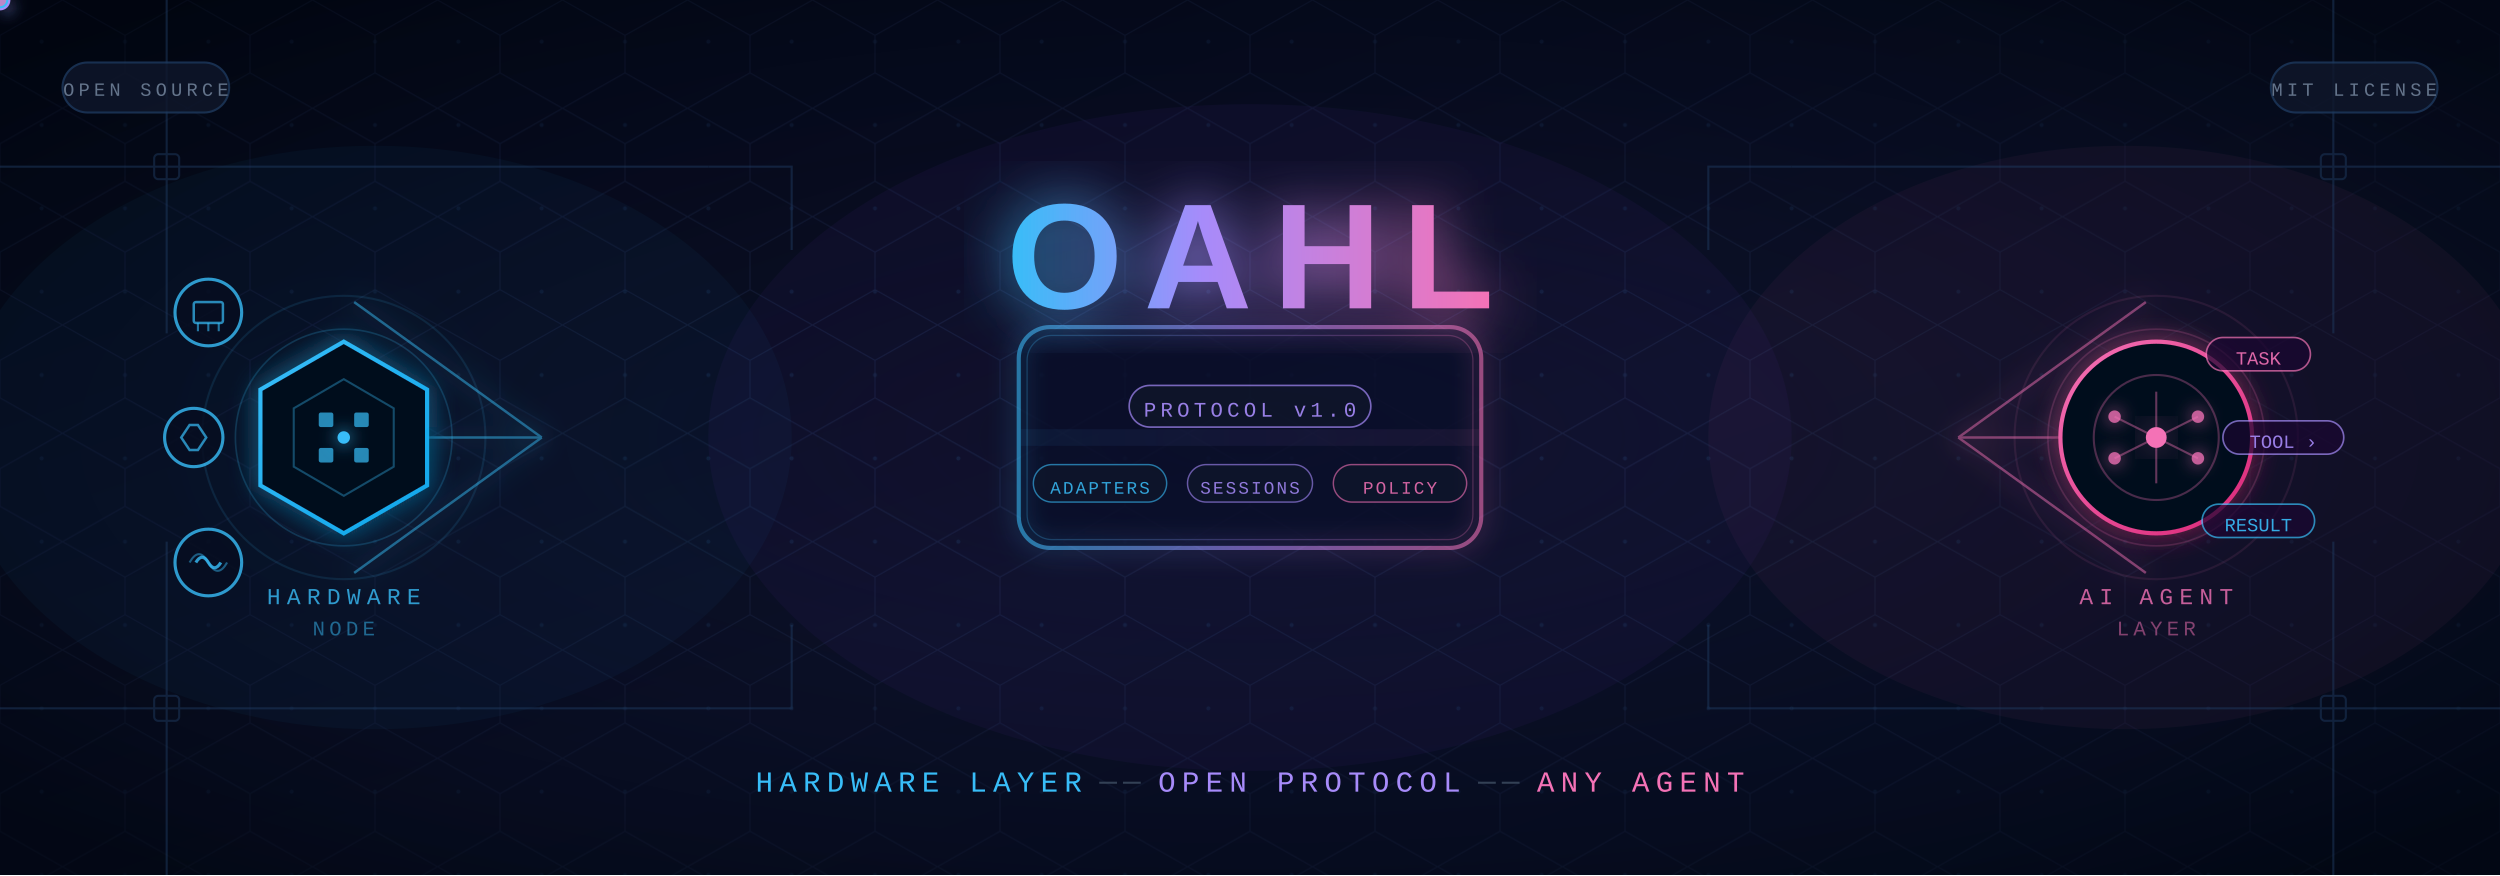
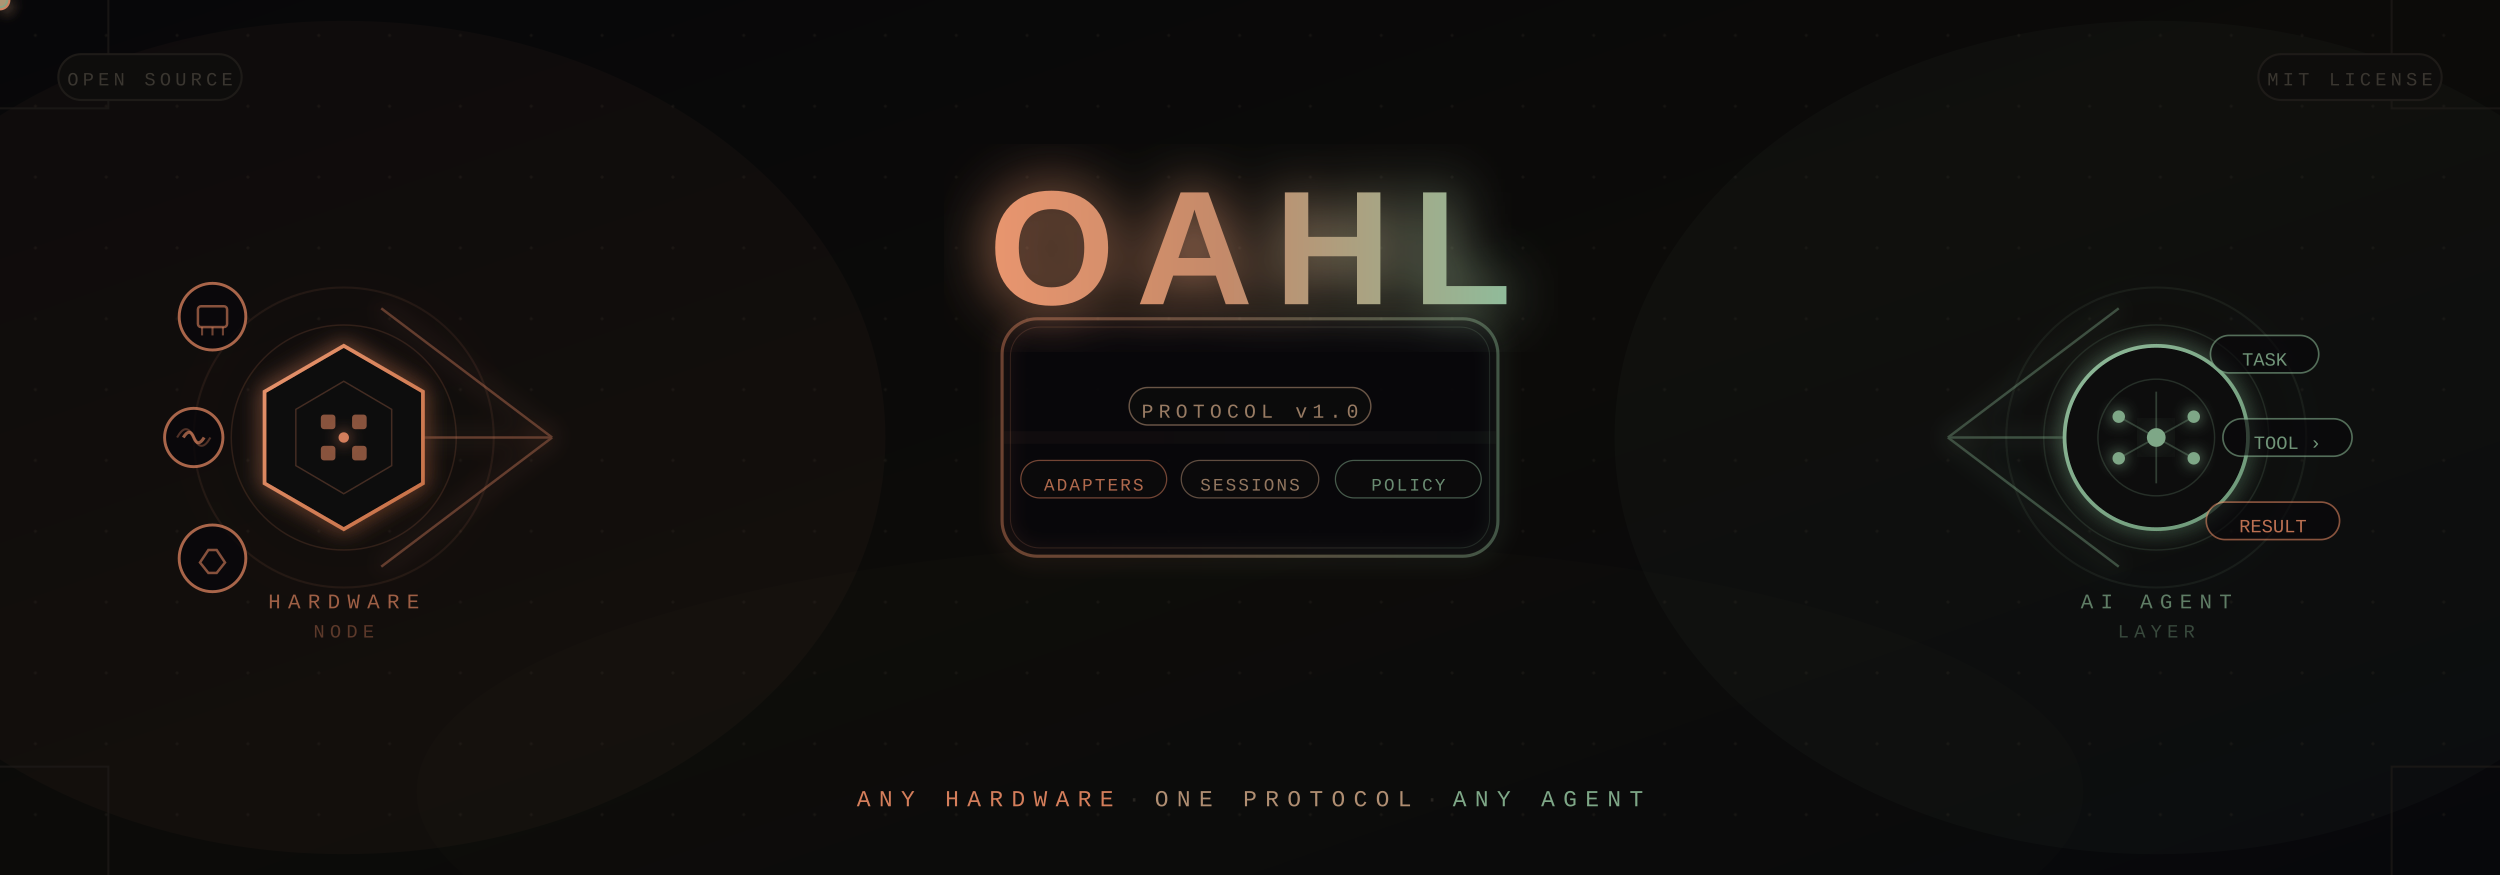
<svg xmlns="http://www.w3.org/2000/svg" viewBox="0 0 1200 420" width="100%" height="100%">
  <defs>
    <linearGradient id="bgGrad" x1="0%" y1="0%" x2="100%" y2="100%">
-       <stop offset="0%" stop-color="#020510" />
-       <stop offset="55%" stop-color="#0b0f23" />
-       <stop offset="100%" stop-color="#060d1f" />
+       <stop offset="0%" stop-color="#070709" />
+       <stop offset="50%" stop-color="#0c0b09" />
+       <stop offset="100%" stop-color="#07080b" />
    </linearGradient>
-     <linearGradient id="cyanGrad" x1="0%" y1="0%" x2="100%" y2="100%">
-       <stop offset="0%" stop-color="#38bdf8" />
-       <stop offset="100%" stop-color="#0ea5e9" />
+     <linearGradient id="hwGrad" x1="0%" y1="0%" x2="100%" y2="100%">
+       <stop offset="0%" stop-color="#e8956e" />
+       <stop offset="100%" stop-color="#c46e45" />
    </linearGradient>
-     <linearGradient id="purpleGrad" x1="0%" y1="0%" x2="100%" y2="100%">
-       <stop offset="0%" stop-color="#a78bfa" />
-       <stop offset="100%" stop-color="#7c3aed" />
-     </linearGradient>
-     <linearGradient id="pinkGrad" x1="0%" y1="0%" x2="100%" y2="100%">
-       <stop offset="0%" stop-color="#f472b6" />
-       <stop offset="100%" stop-color="#db2777" />
+     <linearGradient id="aiGrad" x1="0%" y1="0%" x2="100%" y2="100%">
+       <stop offset="0%" stop-color="#90bb9a" />
+       <stop offset="100%" stop-color="#6a9575" />
    </linearGradient>
    <linearGradient id="bridgeGrad" x1="0%" y1="0%" x2="100%" y2="0%">
-       <stop offset="0%" stop-color="#38bdf8" />
-       <stop offset="48%" stop-color="#a78bfa" />
-       <stop offset="100%" stop-color="#f472b6" />
-     </linearGradient>
-     <linearGradient id="bridgeGradV" x1="0%" y1="0%" x2="0%" y2="100%">
-       <stop offset="0%" stop-color="#a78bfa" stop-opacity="0.8" />
-       <stop offset="100%" stop-color="#a78bfa" stop-opacity="0" />
+       <stop offset="0%" stop-color="#d47e5b" />
+       <stop offset="48%" stop-color="#b08e72" />
+       <stop offset="100%" stop-color="#7ea787" />
    </linearGradient>
    <linearGradient id="titleGrad" x1="0%" y1="0%" x2="100%" y2="0%">
-       <stop offset="0%" stop-color="#38bdf8" />
-       <stop offset="40%" stop-color="#a78bfa" />
-       <stop offset="100%" stop-color="#f472b6" />
+       <stop offset="0%" stop-color="#e8956e" />
+       <stop offset="45%" stop-color="#c48a6a" />
+       <stop offset="100%" stop-color="#90bb9a" />
    </linearGradient>
+     <pattern id="dotGrid" width="34" height="34" patternUnits="userSpaceOnUse">
+       <circle cx="17" cy="17" r="0.75" fill="#1e1b18" opacity="0.55" />
+     </pattern>
    <filter id="softGlow" x="-30%" y="-30%" width="160%" height="160%">
-       <feGaussianBlur in="SourceGraphic" stdDeviation="6" result="blur" />
+       <feGaussianBlur in="SourceGraphic" stdDeviation="5" result="blur" />
      <feComposite in="SourceGraphic" in2="blur" operator="over" />
    </filter>
    <filter id="titleGlow" x="-10%" y="-40%" width="120%" height="180%">
      <feGaussianBlur in="SourceGraphic" stdDeviation="14" result="blur" />
      <feComposite in="SourceGraphic" in2="blur" operator="over" />
    </filter>
    <filter id="nodeGlow" x="-50%" y="-50%" width="200%" height="200%">
-       <feGaussianBlur in="SourceGraphic" stdDeviation="10" result="blur" />
+       <feGaussianBlur in="SourceGraphic" stdDeviation="9" result="blur" />
      <feComposite in="SourceGraphic" in2="blur" operator="over" />
    </filter>
    <filter id="dotGlow" x="-200%" y="-200%" width="500%" height="500%">
-       <feGaussianBlur in="SourceGraphic" stdDeviation="4" result="blur" />
+       <feGaussianBlur in="SourceGraphic" stdDeviation="3.5" result="blur" />
      <feComposite in="SourceGraphic" in2="blur" operator="over" />
    </filter>
-     <pattern id="hexGrid" width="60" height="52" patternUnits="userSpaceOnUse">
-       <path d="M30 0 L60 17 L60 35 L30 52 L0 35 L0 17 Z" fill="none" stroke="#1e2a4a" stroke-width="0.6" opacity="0.5" />
-     </pattern>
-     <pattern id="dotPattern" width="40" height="40" patternUnits="userSpaceOnUse">
-       <circle cx="20" cy="20" r="1" fill="#1e3a5f" opacity="0.4" />
-     </pattern>
-     <clipPath id="canvasClip">
-       <rect width="1200" height="420" rx="0" />
+     <clipPath id="clip">
+       <rect width="1200" height="420" />
    </clipPath>
  </defs>
  <rect width="1200" height="420" fill="url(#bgGrad)" />
-   <rect width="1200" height="420" fill="url(#dotPattern)" />
-   <rect width="1200" height="420" fill="url(#hexGrid)" />
-   <radialGradient id="centerFocus" cx="50%" cy="50%" r="65%">
-     <stop offset="0%" stop-color="#0f1940" stop-opacity="0" />
-     <stop offset="100%" stop-color="#000510" stop-opacity="0.7" />
-   </radialGradient>
-   <rect width="1200" height="420" fill="url(#centerFocus)" />
-   <ellipse cx="180" cy="210" rx="200" ry="140" fill="#0ea5e9" opacity="0.04" />
-   <ellipse cx="1020" cy="210" rx="200" ry="140" fill="#f472b6" opacity="0.04" />
-   <ellipse cx="600" cy="210" rx="260" ry="160" fill="#7c3aed" opacity="0.05" />
-   <g clip-path="url(#canvasClip)" stroke="#1e3a5f" stroke-width="1" fill="none" opacity="0.5">
-     <line x1="0" y1="80" x2="340" y2="80" />
-     <line x1="860" y1="80" x2="1200" y2="80" />
-     <line x1="0" y1="340" x2="340" y2="340" />
-     <line x1="860" y1="340" x2="1200" y2="340" />
-     <path d="M340 80 L380 80 L380 120" />
-     <path d="M860 80 L820 80 L820 120" />
-     <path d="M340 340 L380 340 L380 300" />
-     <path d="M860 340 L820 340 L820 300" />
-     <line x1="80" y1="0" x2="80" y2="160" />
-     <line x1="80" y1="260" x2="80" y2="420" />
-     <line x1="1120" y1="0" x2="1120" y2="160" />
-     <line x1="1120" y1="260" x2="1120" y2="420" />
-     <rect x="74" y="74" width="12" height="12" rx="2" />
-     <rect x="74" y="334" width="12" height="12" rx="2" />
-     <rect x="1114" y="74" width="12" height="12" rx="2" />
-     <rect x="1114" y="334" width="12" height="12" rx="2" />
+   <rect width="1200" height="420" fill="url(#dotGrid)" />
+   <ellipse cx="165" cy="210" rx="260" ry="200" fill="#d47e5b" opacity="0.032" />
+   <ellipse cx="1035" cy="210" rx="260" ry="200" fill="#7ea787" opacity="0.032" />
+   <ellipse cx="600" cy="380" rx="400" ry="120" fill="#b08e72" opacity="0.012" />
+   <g clip-path="url(#clip)" stroke="#1e1b18" stroke-width="1" fill="none" opacity="0.7">
+     <polyline points="0,52 52,52 52,0" />
+     <polyline points="1200,52 1148,52 1148,0" />
+     <polyline points="0,368 52,368 52,420" />
+     <polyline points="1200,368 1148,368 1148,420" />
  </g>
-   <path d="M 260 210 C 420 210, 780 210, 940 210" stroke="url(#bridgeGrad)" stroke-width="6" fill="none" opacity="0.15" filter="url(#softGlow)" />
-   <path d="M 260 210 C 420 210, 780 210, 940 210" stroke="url(#bridgeGrad)" stroke-width="1.5" fill="none" opacity="0.7" stroke-dasharray="6 14">
-     <animate attributeName="stroke-dashoffset" from="20" to="0" dur="2.4s" repeatCount="indefinite" />
-   </path>
-   <g stroke="#38bdf8" stroke-width="1.2" fill="none" opacity="0.5" filter="url(#softGlow)">
-     <path d="M 260 210 L 170 145" />
-     <path d="M 260 210 L 140 210" />
-     <path d="M 260 210 L 170 275" />
+   <line x1="265" y1="210" x2="935" y2="210" stroke="url(#bridgeGrad)" stroke-width="10" opacity="0.055" filter="url(#softGlow)" />
+   <line x1="265" y1="210" x2="935" y2="210" stroke="url(#bridgeGrad)" stroke-width="1.5" opacity="0.65" stroke-dasharray="5 11">
+     <animate attributeName="stroke-dashoffset" from="16" to="0" dur="2s" repeatCount="indefinite" />
+   </line>
+   <g stroke="#d47e5b" stroke-width="1.2" fill="none" opacity="0.42" filter="url(#softGlow)">
+     <line x1="265" y1="210" x2="183" y2="148" />
+     <line x1="265" y1="210" x2="148" y2="210" />
+     <line x1="265" y1="210" x2="183" y2="272" />
  </g>
-   <g stroke="#f472b6" stroke-width="1.2" fill="none" opacity="0.5" filter="url(#softGlow)">
-     <path d="M 940 210 L 1030 145" />
-     <path d="M 940 210 L 1060 210" />
-     <path d="M 940 210 L 1030 275" />
+   <g stroke="#7ea787" stroke-width="1.2" fill="none" opacity="0.42" filter="url(#softGlow)">
+     <line x1="935" y1="210" x2="1017" y2="148" />
+     <line x1="935" y1="210" x2="1052" y2="210" />
+     <line x1="935" y1="210" x2="1017" y2="272" />
  </g>
-   <circle r="5" fill="#a78bfa" filter="url(#dotGlow)">
-     <animateMotion path="M 260 210 C 420 210, 780 210, 940 210" dur="2.4s" repeatCount="indefinite" rotate="auto" />
+   <circle r="5" fill="#d47e5b" filter="url(#dotGlow)">
+     <animateMotion path="M 265,210 L 935,210" dur="2.1s" repeatCount="indefinite" />
  </circle>
-   <circle r="4" fill="#38bdf8" filter="url(#dotGlow)">
-     <animateMotion path="M 940 210 C 780 210, 420 210, 260 210" dur="3.2s" repeatCount="indefinite" rotate="auto" begin="1.2s" />
+   <circle r="4" fill="#7ea787" filter="url(#dotGlow)" opacity="0.85">
+     <animateMotion path="M 935,210 L 265,210" dur="2.9s" repeatCount="indefinite" begin="1.05s" />
  </circle>
-   <circle r="3" fill="#f472b6" filter="url(#dotGlow)" opacity="0.7">
-     <animateMotion path="M 260 210 C 420 210, 780 210, 940 210" dur="2.4s" repeatCount="indefinite" rotate="auto" begin="0.8s" />
+   <circle r="3" fill="#c4906a" filter="url(#dotGlow)" opacity="0.6">
+     <animateMotion path="M 265,210 L 935,210" dur="2.1s" repeatCount="indefinite" begin="0.65s" />
  </circle>
-   <g transform="translate(165, 210)">
-     <circle r="68" fill="none" stroke="#38bdf8" stroke-width="1" opacity="0.12" filter="url(#nodeGlow)" />
-     <circle r="52" fill="none" stroke="#38bdf8" stroke-width="0.8" opacity="0.2" />
-     <path d="M0 -46 L40 -23 L40 23 L0 46 L-40 23 L-40 -23 Z" fill="#060d1f" stroke="url(#cyanGrad)" stroke-width="2" filter="url(#softGlow)" />
-     <path d="M0 -28 L24 -14 L24 14 L0 28 L-24 14 L-24 -14 Z" fill="none" stroke="#38bdf8" stroke-width="1" opacity="0.35" />
-     <g fill="#38bdf8" opacity="0.7">
-       <rect x="-12" y="-12" width="7" height="7" rx="1" />
-       <rect x="5" y="-12" width="7" height="7" rx="1" />
-       <rect x="-12" y="5" width="7" height="7" rx="1" />
-       <rect x="5" y="5" width="7" height="7" rx="1" />
+   <g transform="translate(165,210)">
+     <circle r="72" fill="none" stroke="#d47e5b" stroke-width="1" opacity="0.1" filter="url(#nodeGlow)" />
+     <circle r="54" fill="none" stroke="#d47e5b" stroke-width="0.7" opacity="0.16" />
+     <path d="M0,-44 L38,-22 L38,22 L0,44 L-38,22 L-38,-22 Z" fill="#08070a" stroke="url(#hwGrad)" stroke-width="1.8" filter="url(#softGlow)" />
+     <path d="M0,-27 L23,-13.5 L23,13.5 L0,27 L-23,13.5 L-23,-13.5 Z" fill="none" stroke="#d47e5b" stroke-width="0.7" opacity="0.28" />
+     <g fill="#d47e5b" opacity="0.62">
+       <rect x="-11" y="-11" width="7" height="7" rx="1.5" />
+       <rect x="4" y="-11" width="7" height="7" rx="1.5" />
+       <rect x="-11" y="4" width="7" height="7" rx="1.5" />
+       <rect x="4" y="4" width="7" height="7" rx="1.5" />
    </g>
-     <circle r="3" fill="#38bdf8" filter="url(#dotGlow)">
-       <animate attributeName="opacity" values="1;0.3;1" dur="2s" repeatCount="indefinite" />
+     <circle r="2.5" fill="#d47e5b" filter="url(#dotGlow)">
+       <animate attributeName="opacity" values="1;0.25;1" dur="2s" repeatCount="indefinite" />
    </circle>
-     <g transform="translate(-65, -60)">
-       <circle r="16" fill="#060d1f" stroke="#38bdf8" stroke-width="1.5" opacity="0.8" />
-       <rect x="-7" y="-5" width="14" height="10" rx="1" fill="none" stroke="#38bdf8" stroke-width="1.2" opacity="0.7" />
-       <line x1="-5" y1="5" x2="-5" y2="9" stroke="#38bdf8" stroke-width="1" opacity="0.6" />
-       <line x1="0" y1="5" x2="0" y2="9" stroke="#38bdf8" stroke-width="1" opacity="0.6" />
-       <line x1="5" y1="5" x2="5" y2="9" stroke="#38bdf8" stroke-width="1" opacity="0.6" />
+     <g transform="translate(-63,-58)">
+       <circle r="16" fill="#08070a" stroke="#d47e5b" stroke-width="1.4" opacity="0.78" />
+       <rect x="-7" y="-5" width="14" height="10" rx="1.5" fill="none" stroke="#d47e5b" stroke-width="1.2" opacity="0.62" />
+       <line x1="-5" y1="5" x2="-5" y2="9" stroke="#d47e5b" stroke-width="1" opacity="0.5" />
+       <line x1="0" y1="5" x2="0" y2="9" stroke="#d47e5b" stroke-width="1" opacity="0.5" />
+       <line x1="5" y1="5" x2="5" y2="9" stroke="#d47e5b" stroke-width="1" opacity="0.5" />
    </g>
-     <g transform="translate(-72, 0)">
-       <circle r="14" fill="#060d1f" stroke="#38bdf8" stroke-width="1.5" opacity="0.8" />
-       <path d="M-6 0 L-2 -6 L2 -6 L6 0 L2 6 L-2 6Z" fill="none" stroke="#38bdf8" stroke-width="1.2" opacity="0.7" />
+     <g transform="translate(-72,0)">
+       <circle r="14" fill="#08070a" stroke="#d47e5b" stroke-width="1.4" opacity="0.78" />
+       <path d="M-5,0 Q-2,-5 0,0 Q2,5 5,0" fill="none" stroke="#d47e5b" stroke-width="1.5" opacity="0.68" />
+       <path d="M-8,0 Q-3.5,-8 0,0 Q3.5,8 8,0" fill="none" stroke="#d47e5b" stroke-width="1" opacity="0.35" />
    </g>
-     <g transform="translate(-65, 60)">
-       <circle r="16" fill="#060d1f" stroke="#38bdf8" stroke-width="1.5" opacity="0.8" />
-       <path d="M-6 0 Q-3 -5 0 0 Q3 5 6 0" fill="none" stroke="#38bdf8" stroke-width="1.5" opacity="0.8" />
-       <path d="M-9 0 Q-4.5 -8 0 0 Q4.5 8 9 0" fill="none" stroke="#38bdf8" stroke-width="1" opacity="0.45" />
+     <g transform="translate(-63,58)">
+       <circle r="16" fill="#08070a" stroke="#d47e5b" stroke-width="1.4" opacity="0.78" />
+       <path d="M-6,2 L-2,-4 L2,-4 L6,2 L2,7 L-2,7 Z" fill="none" stroke="#d47e5b" stroke-width="1.2" opacity="0.62" />
    </g>
-     <text y="80" font-family="'Courier New', Courier, monospace" font-size="11" fill="#38bdf8" text-anchor="middle" letter-spacing="3" opacity="0.8">HARDWARE</text>
-     <text y="95" font-family="'Courier New', Courier, monospace" font-size="10" fill="#38bdf8" text-anchor="middle" letter-spacing="2" opacity="0.5">NODE</text>
+     <text y="82" font-family="'Courier New', Courier, monospace" font-size="10" fill="#d47e5b" text-anchor="middle" letter-spacing="3.5" opacity="0.72">HARDWARE</text>
+     <text y="96" font-family="'Courier New', Courier, monospace" font-size="9" fill="#d47e5b" text-anchor="middle" letter-spacing="2.5" opacity="0.38">NODE</text>
  </g>
-   <g transform="translate(1035, 210)">
-     <circle r="68" fill="none" stroke="#f472b6" stroke-width="1" opacity="0.1" filter="url(#nodeGlow)">
-       <animate attributeName="r" values="68;74;68" dur="3s" repeatCount="indefinite" />
-       <animate attributeName="opacity" values="0.1;0.2;0.1" dur="3s" repeatCount="indefinite" />
+   <g transform="translate(1035,210)">
+     <circle r="72" fill="none" stroke="#7ea787" stroke-width="1" opacity="0.1" filter="url(#nodeGlow)">
+       <animate attributeName="r" values="72;78;72" dur="3.6s" repeatCount="indefinite" />
+       <animate attributeName="opacity" values="0.1;0.19;0.1" dur="3.6s" repeatCount="indefinite" />
    </circle>
-     <circle r="52" fill="none" stroke="#f472b6" stroke-width="0.8" opacity="0.2" />
-     <circle r="46" fill="#060d1f" stroke="url(#pinkGrad)" stroke-width="2" filter="url(#softGlow)" />
-     <circle r="30" fill="none" stroke="#f472b6" stroke-width="1" opacity="0.3" />
-     <g stroke="#f472b6" stroke-width="1" opacity="0.4">
-       <line x1="-20" y1="-10" x2="0" y2="0" />
-       <line x1="20" y1="-10" x2="0" y2="0" />
-       <line x1="-20" y1="10" x2="0" y2="0" />
-       <line x1="20" y1="10" x2="0" y2="0" />
+     <circle r="54" fill="none" stroke="#7ea787" stroke-width="0.7" opacity="0.16" />
+     <circle r="44" fill="#08070a" stroke="url(#aiGrad)" stroke-width="1.8" filter="url(#softGlow)" />
+     <circle r="28" fill="none" stroke="#7ea787" stroke-width="0.7" opacity="0.22" />
+     <g stroke="#7ea787" stroke-width="0.85" opacity="0.32">
+       <line x1="-18" y1="-10" x2="0" y2="0" />
+       <line x1="18" y1="-10" x2="0" y2="0" />
+       <line x1="-18" y1="10" x2="0" y2="0" />
+       <line x1="18" y1="10" x2="0" y2="0" />
      <line x1="0" y1="-22" x2="0" y2="0" />
      <line x1="0" y1="22" x2="0" y2="0" />
    </g>
-     <g fill="#f472b6" opacity="0.8">
-       <circle cx="-20" cy="-10" r="3" filter="url(#dotGlow)">
-         <animate attributeName="opacity" values="0.8;0.3;0.8" dur="1.8s" repeatCount="indefinite" begin="0s" />
-       </circle>
-       <circle cx="20" cy="-10" r="3" filter="url(#dotGlow)">
-         <animate attributeName="opacity" values="0.8;0.3;0.8" dur="1.8s" repeatCount="indefinite" begin="0.3s" />
-       </circle>
-       <circle cx="-20" cy="10" r="3" filter="url(#dotGlow)">
-         <animate attributeName="opacity" values="0.8;0.3;0.8" dur="1.8s" repeatCount="indefinite" begin="0.6s" />
-       </circle>
-       <circle cx="20" cy="10" r="3" filter="url(#dotGlow)">
-         <animate attributeName="opacity" values="0.8;0.3;0.8" dur="1.8s" repeatCount="indefinite" begin="0.9s" />
-       </circle>
+     <circle cx="-18" cy="-10" r="3" fill="#7ea787" filter="url(#dotGlow)">
+       <animate attributeName="opacity" values="0.8;0.2;0.8" dur="1.9s" repeatCount="indefinite" begin="0s" />
+     </circle>
+     <circle cx="18" cy="-10" r="3" fill="#7ea787" filter="url(#dotGlow)">
+       <animate attributeName="opacity" values="0.8;0.2;0.8" dur="1.9s" repeatCount="indefinite" begin="0.38s" />
+     </circle>
+     <circle cx="-18" cy="10" r="3" fill="#7ea787" filter="url(#dotGlow)">
+       <animate attributeName="opacity" values="0.8;0.2;0.8" dur="1.9s" repeatCount="indefinite" begin="0.76s" />
+     </circle>
+     <circle cx="18" cy="10" r="3" fill="#7ea787" filter="url(#dotGlow)">
+       <animate attributeName="opacity" values="0.8;0.2;0.8" dur="1.9s" repeatCount="indefinite" begin="1.14s" />
+     </circle>
+     <circle r="4.5" fill="#7ea787" filter="url(#nodeGlow)">
+       <animate attributeName="opacity" values="1;0.35;1" dur="1.7s" repeatCount="indefinite" />
+     </circle>
+     <g transform="translate(44,-40)">
+       <rect x="-18" y="-9" width="52" height="18" rx="9" fill="#08070a" stroke="#7ea787" stroke-width="0.8" opacity="0.62" />
+       <text x="8" y="5.5" font-family="'Courier New', Courier, monospace" font-size="9" fill="#7ea787" text-anchor="middle" opacity="0.88">TASK</text>
    </g>
-     <circle r="5" fill="#f472b6" filter="url(#nodeGlow)">
-       <animate attributeName="opacity" values="1;0.4;1" dur="1.5s" repeatCount="indefinite" />
-     </circle>
-     <g transform="translate(42, -40)">
-       <rect x="-18" y="-8" width="50" height="16" rx="8" fill="#1a0630" stroke="#f472b6" stroke-width="0.8" opacity="0.7" />
-       <text x="7" y="5" font-family="'Courier New', Courier, monospace" font-size="9" fill="#f472b6" text-anchor="middle" opacity="0.9">TASK</text>
+     <g transform="translate(52,0)">
+       <rect x="-20" y="-9" width="62" height="18" rx="9" fill="#08070a" stroke="#7ea787" stroke-width="0.8" opacity="0.62" />
+       <text x="11" y="5.5" font-family="'Courier New', Courier, monospace" font-size="9" fill="#7ea787" text-anchor="middle" opacity="0.88">TOOL ›</text>
    </g>
-     <g transform="translate(54, 0)">
-       <rect x="-22" y="-8" width="58" height="16" rx="8" fill="#1a0630" stroke="#a78bfa" stroke-width="0.8" opacity="0.7" />
-       <text x="7" y="5" font-family="'Courier New', Courier, monospace" font-size="9" fill="#a78bfa" text-anchor="middle" opacity="0.9">TOOL ›</text>
+     <g transform="translate(44,40)">
+       <rect x="-20" y="-9" width="64" height="18" rx="9" fill="#08070a" stroke="#d47e5b" stroke-width="0.8" opacity="0.62" />
+       <text x="12" y="5.5" font-family="'Courier New', Courier, monospace" font-size="9" fill="#d47e5b" text-anchor="middle" opacity="0.88">RESULT</text>
    </g>
-     <g transform="translate(42, 40)">
-       <rect x="-20" y="-8" width="54" height="16" rx="8" fill="#1a0630" stroke="#38bdf8" stroke-width="0.8" opacity="0.7" />
-       <text x="7" y="5" font-family="'Courier New', Courier, monospace" font-size="9" fill="#38bdf8" text-anchor="middle" opacity="0.9">RESULT</text>
+     <text y="82" font-family="'Courier New', Courier, monospace" font-size="10" fill="#7ea787" text-anchor="middle" letter-spacing="3.5" opacity="0.72">AI AGENT</text>
+     <text y="96" font-family="'Courier New', Courier, monospace" font-size="9" fill="#7ea787" text-anchor="middle" letter-spacing="2.5" opacity="0.38">LAYER</text>
+   </g>
+   <g transform="translate(600,210)">
+     <rect x="-118" y="-56" width="236" height="112" rx="16" fill="#08070a" fill-opacity="0.9" />
+     <rect x="-119" y="-57" width="238" height="114" rx="17" fill="none" stroke="url(#bridgeGrad)" stroke-width="1.5" opacity="0.48" filter="url(#softGlow)">
+       <animate attributeName="opacity" values="0.48;0.8;0.48" dur="4.2s" repeatCount="indefinite" />
+     </rect>
+     <rect x="-115" y="-53" width="230" height="106" rx="14" fill="none" stroke="url(#bridgeGrad)" stroke-width="0.5" opacity="0.18" />
+     <rect x="-118" y="-3" width="236" height="6" fill="url(#bridgeGrad)" fill-opacity="0.04" />
+     <text y="-64" font-family="'Arial Black', 'Helvetica Neue', Arial, sans-serif" font-size="78" font-weight="900" fill="url(#titleGrad)" text-anchor="middle" letter-spacing="10" filter="url(#titleGlow)">OAHL</text>
+     <g transform="translate(0,-15)">
+       <rect x="-58" y="-9" width="116" height="18" rx="9" fill="#0e0d0c" stroke="#b08e72" stroke-width="0.7" opacity="0.58" />
+       <text y="5.5" font-family="'Courier New', Courier, monospace" font-size="9.5" fill="#b08e72" text-anchor="middle" letter-spacing="2.5" opacity="0.85">PROTOCOL v1.0</text>
    </g>
-     <text y="80" font-family="'Courier New', Courier, monospace" font-size="11" fill="#f472b6" text-anchor="middle" letter-spacing="3" opacity="0.8">AI AGENT</text>
-     <text y="95" font-family="'Courier New', Courier, monospace" font-size="10" fill="#f472b6" text-anchor="middle" letter-spacing="2" opacity="0.5">LAYER</text>
-   </g>
-   <g transform="translate(600, 210)">
-     <rect x="-110" y="-52" width="220" height="104" rx="14" fill="#0a0f2a" fill-opacity="0.85" stroke="none" />
-     <rect x="-111" y="-53" width="222" height="106" rx="15" fill="none" stroke="url(#bridgeGrad)" stroke-width="2" opacity="0.6" filter="url(#softGlow)">
-       <animate attributeName="opacity" values="0.6;0.9;0.6" dur="4s" repeatCount="indefinite" />
-     </rect>
-     <rect x="-107" y="-49" width="214" height="98" rx="12" fill="none" stroke="url(#bridgeGrad)" stroke-width="0.6" opacity="0.25" />
-     <rect x="-110" y="-4" width="220" height="8" rx="0" fill="url(#bridgeGrad)" fill-opacity="0.06" />
-     <text y="-62" font-family="'Arial Black', 'Arial', sans-serif" font-weight="900" font-size="72" fill="url(#titleGrad)" text-anchor="middle" letter-spacing="10" filter="url(#titleGlow)">OAHL</text>
-     <g transform="translate(0, -15)">
-       <rect x="-58" y="-10" width="116" height="20" rx="10" fill="#0f172a" stroke="#a78bfa" stroke-width="0.8" opacity="0.7" />
-       <text y="5" font-family="'Courier New', Courier, monospace" font-size="10" fill="#a78bfa" text-anchor="middle" letter-spacing="2" opacity="0.9">PROTOCOL v1.0</text>
-     </g>
-     <g transform="translate(0, 22)">
-       <rect x="-104" y="-9" width="64" height="18" rx="9" fill="#0f172a" stroke="#38bdf8" stroke-width="0.7" opacity="0.6" />
-       <text x="-72" y="5" font-family="'Courier New', Courier, monospace" font-size="8.5" fill="#38bdf8" text-anchor="middle" letter-spacing="1" opacity="0.85">ADAPTERS</text>
-       <rect x="-30" y="-9" width="60" height="18" rx="9" fill="#0f172a" stroke="#a78bfa" stroke-width="0.7" opacity="0.6" />
-       <text x="0" y="5" font-family="'Courier New', Courier, monospace" font-size="8.5" fill="#a78bfa" text-anchor="middle" letter-spacing="1" opacity="0.85">SESSIONS</text>
-       <rect x="40" y="-9" width="64" height="18" rx="9" fill="#0f172a" stroke="#f472b6" stroke-width="0.7" opacity="0.6" />
-       <text x="72" y="5" font-family="'Courier New', Courier, monospace" font-size="8.5" fill="#f472b6" text-anchor="middle" letter-spacing="1" opacity="0.85">POLICY</text>
+     <g transform="translate(0,20)">
+       <rect x="-110" y="-9" width="70" height="18" rx="9" fill="#0e0d0c" stroke="#d47e5b" stroke-width="0.6" opacity="0.52" />
+       <text x="-75" y="5.5" font-family="'Courier New', Courier, monospace" font-size="8.5" fill="#d47e5b" text-anchor="middle" letter-spacing="1" opacity="0.82">ADAPTERS</text>
+       <rect x="-33" y="-9" width="66" height="18" rx="9" fill="#0e0d0c" stroke="#b08e72" stroke-width="0.6" opacity="0.52" />
+       <text x="0" y="5.5" font-family="'Courier New', Courier, monospace" font-size="8.5" fill="#b08e72" text-anchor="middle" letter-spacing="1" opacity="0.82">SESSIONS</text>
+       <rect x="41" y="-9" width="70" height="18" rx="9" fill="#0e0d0c" stroke="#7ea787" stroke-width="0.6" opacity="0.52" />
+       <text x="76" y="5.5" font-family="'Courier New', Courier, monospace" font-size="8.5" fill="#7ea787" text-anchor="middle" letter-spacing="1" opacity="0.82">POLICY</text>
    </g>
  </g>
-   <g transform="translate(600, 380)">
-     <text font-family="'Courier New', Courier, monospace" font-size="14" fill="#475569" text-anchor="middle" letter-spacing="3">
-       <tspan fill="#38bdf8" opacity="0.85">HARDWARE LAYER</tspan>
-       <tspan fill="#334155" opacity="0.6">  ──  </tspan>
-       <tspan fill="#a78bfa" opacity="0.85">OPEN PROTOCOL</tspan>
-       <tspan fill="#334155" opacity="0.6">  ──  </tspan>
-       <tspan fill="#f472b6" opacity="0.85">ANY AGENT</tspan>
-     </text>
+   <text x="600" y="387" font-family="'Courier New', Courier, monospace" font-size="11" text-anchor="middle" letter-spacing="4">
+     <tspan fill="#d47e5b" opacity="0.65">ANY HARDWARE</tspan>
+     <tspan fill="#272420" opacity="0.7">  ·  </tspan>
+     <tspan fill="#b08e72" opacity="0.65">ONE PROTOCOL</tspan>
+     <tspan fill="#272420" opacity="0.7">  ·  </tspan>
+     <tspan fill="#7ea787" opacity="0.65">ANY AGENT</tspan>
+   </text>
+   <g transform="translate(28,26)">
+     <rect width="88" height="22" rx="11" fill="#0e0d0c" stroke="#1e1b18" stroke-width="1" />
+     <text x="44" y="15" font-family="'Courier New', Courier, monospace" font-size="9" fill="#3a3630" text-anchor="middle" letter-spacing="2">OPEN SOURCE</text>
  </g>
-   <g transform="translate(30, 30)">
-     <rect x="0" y="0" width="80" height="24" rx="12" fill="#0f172a" stroke="#1e3a5f" stroke-width="1" opacity="0.8" />
-     <text x="40" y="16" font-family="'Courier New', Courier, monospace" font-size="9" fill="#64748b" text-anchor="middle" letter-spacing="2">OPEN SOURCE</text>
-   </g>
-   <g transform="translate(1090, 30)">
-     <rect x="0" y="0" width="80" height="24" rx="12" fill="#0f172a" stroke="#1e3a5f" stroke-width="1" opacity="0.8" />
-     <text x="40" y="16" font-family="'Courier New', Courier, monospace" font-size="9" fill="#64748b" text-anchor="middle" letter-spacing="2">MIT LICENSE</text>
+   <g transform="translate(1084,26)">
+     <rect width="88" height="22" rx="11" fill="#0e0d0c" stroke="#1e1b18" stroke-width="1" />
+     <text x="44" y="15" font-family="'Courier New', Courier, monospace" font-size="9" fill="#3a3630" text-anchor="middle" letter-spacing="2">MIT LICENSE</text>
  </g>
</svg>
